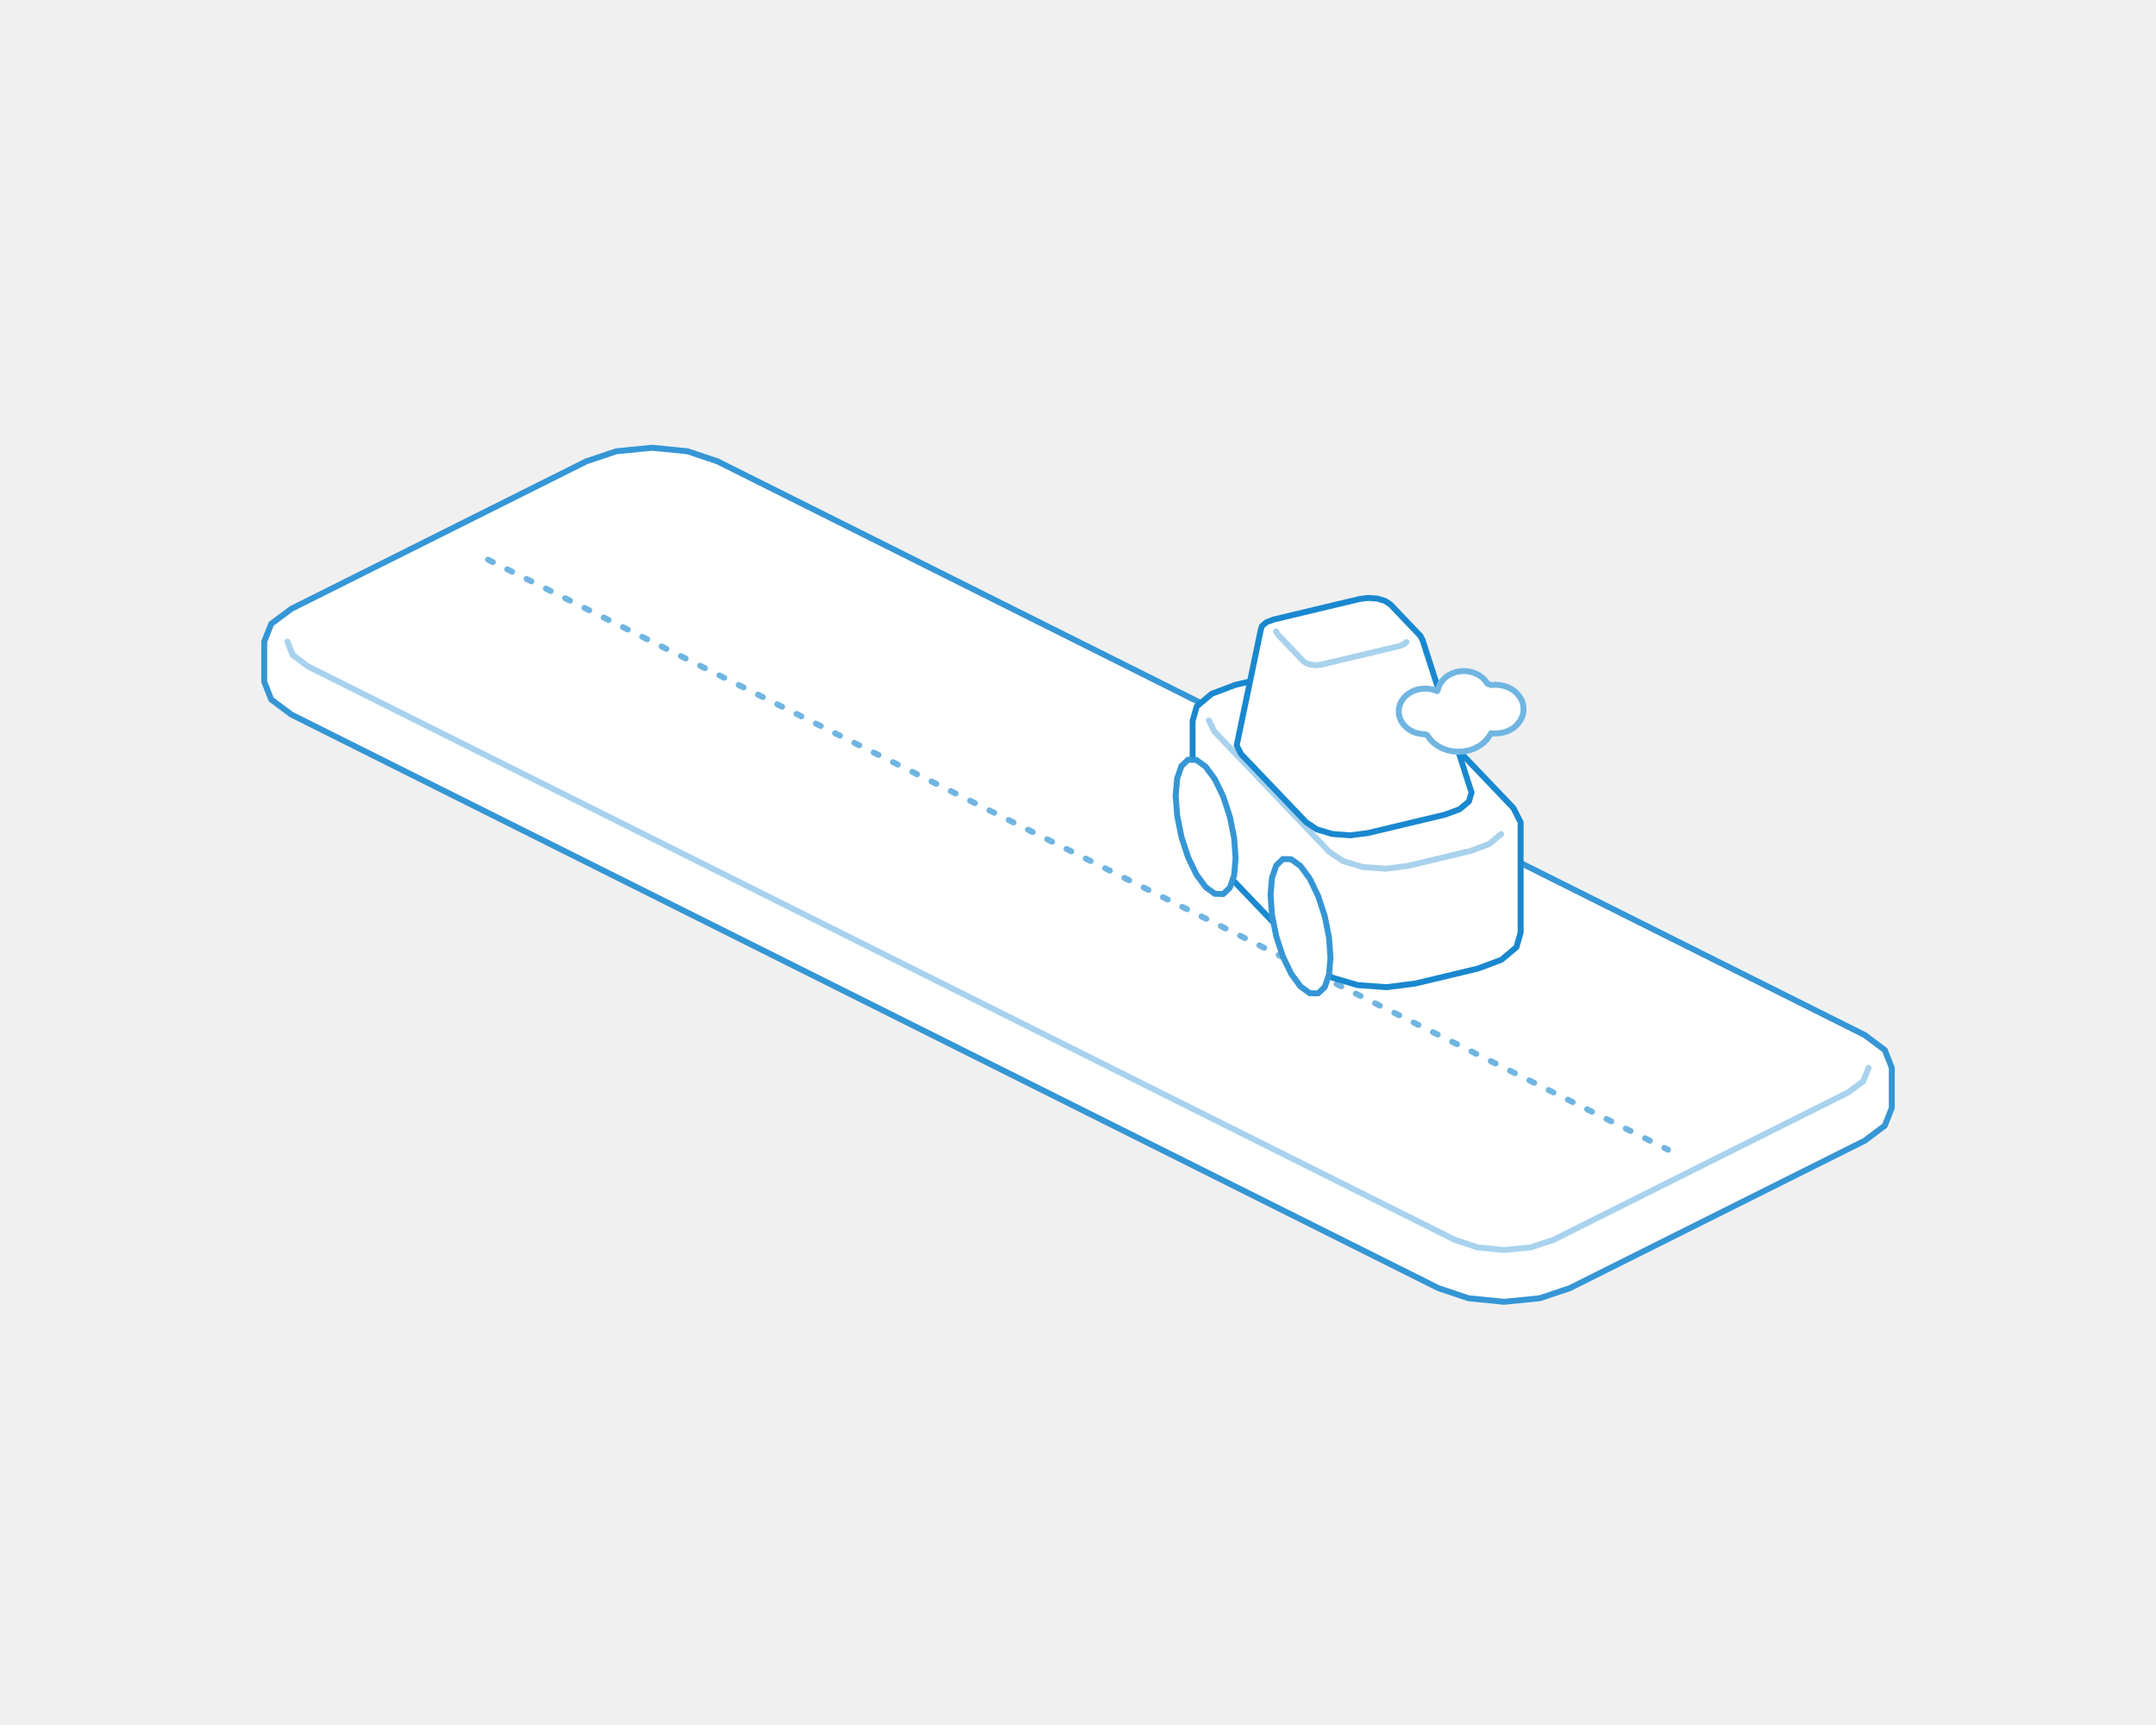
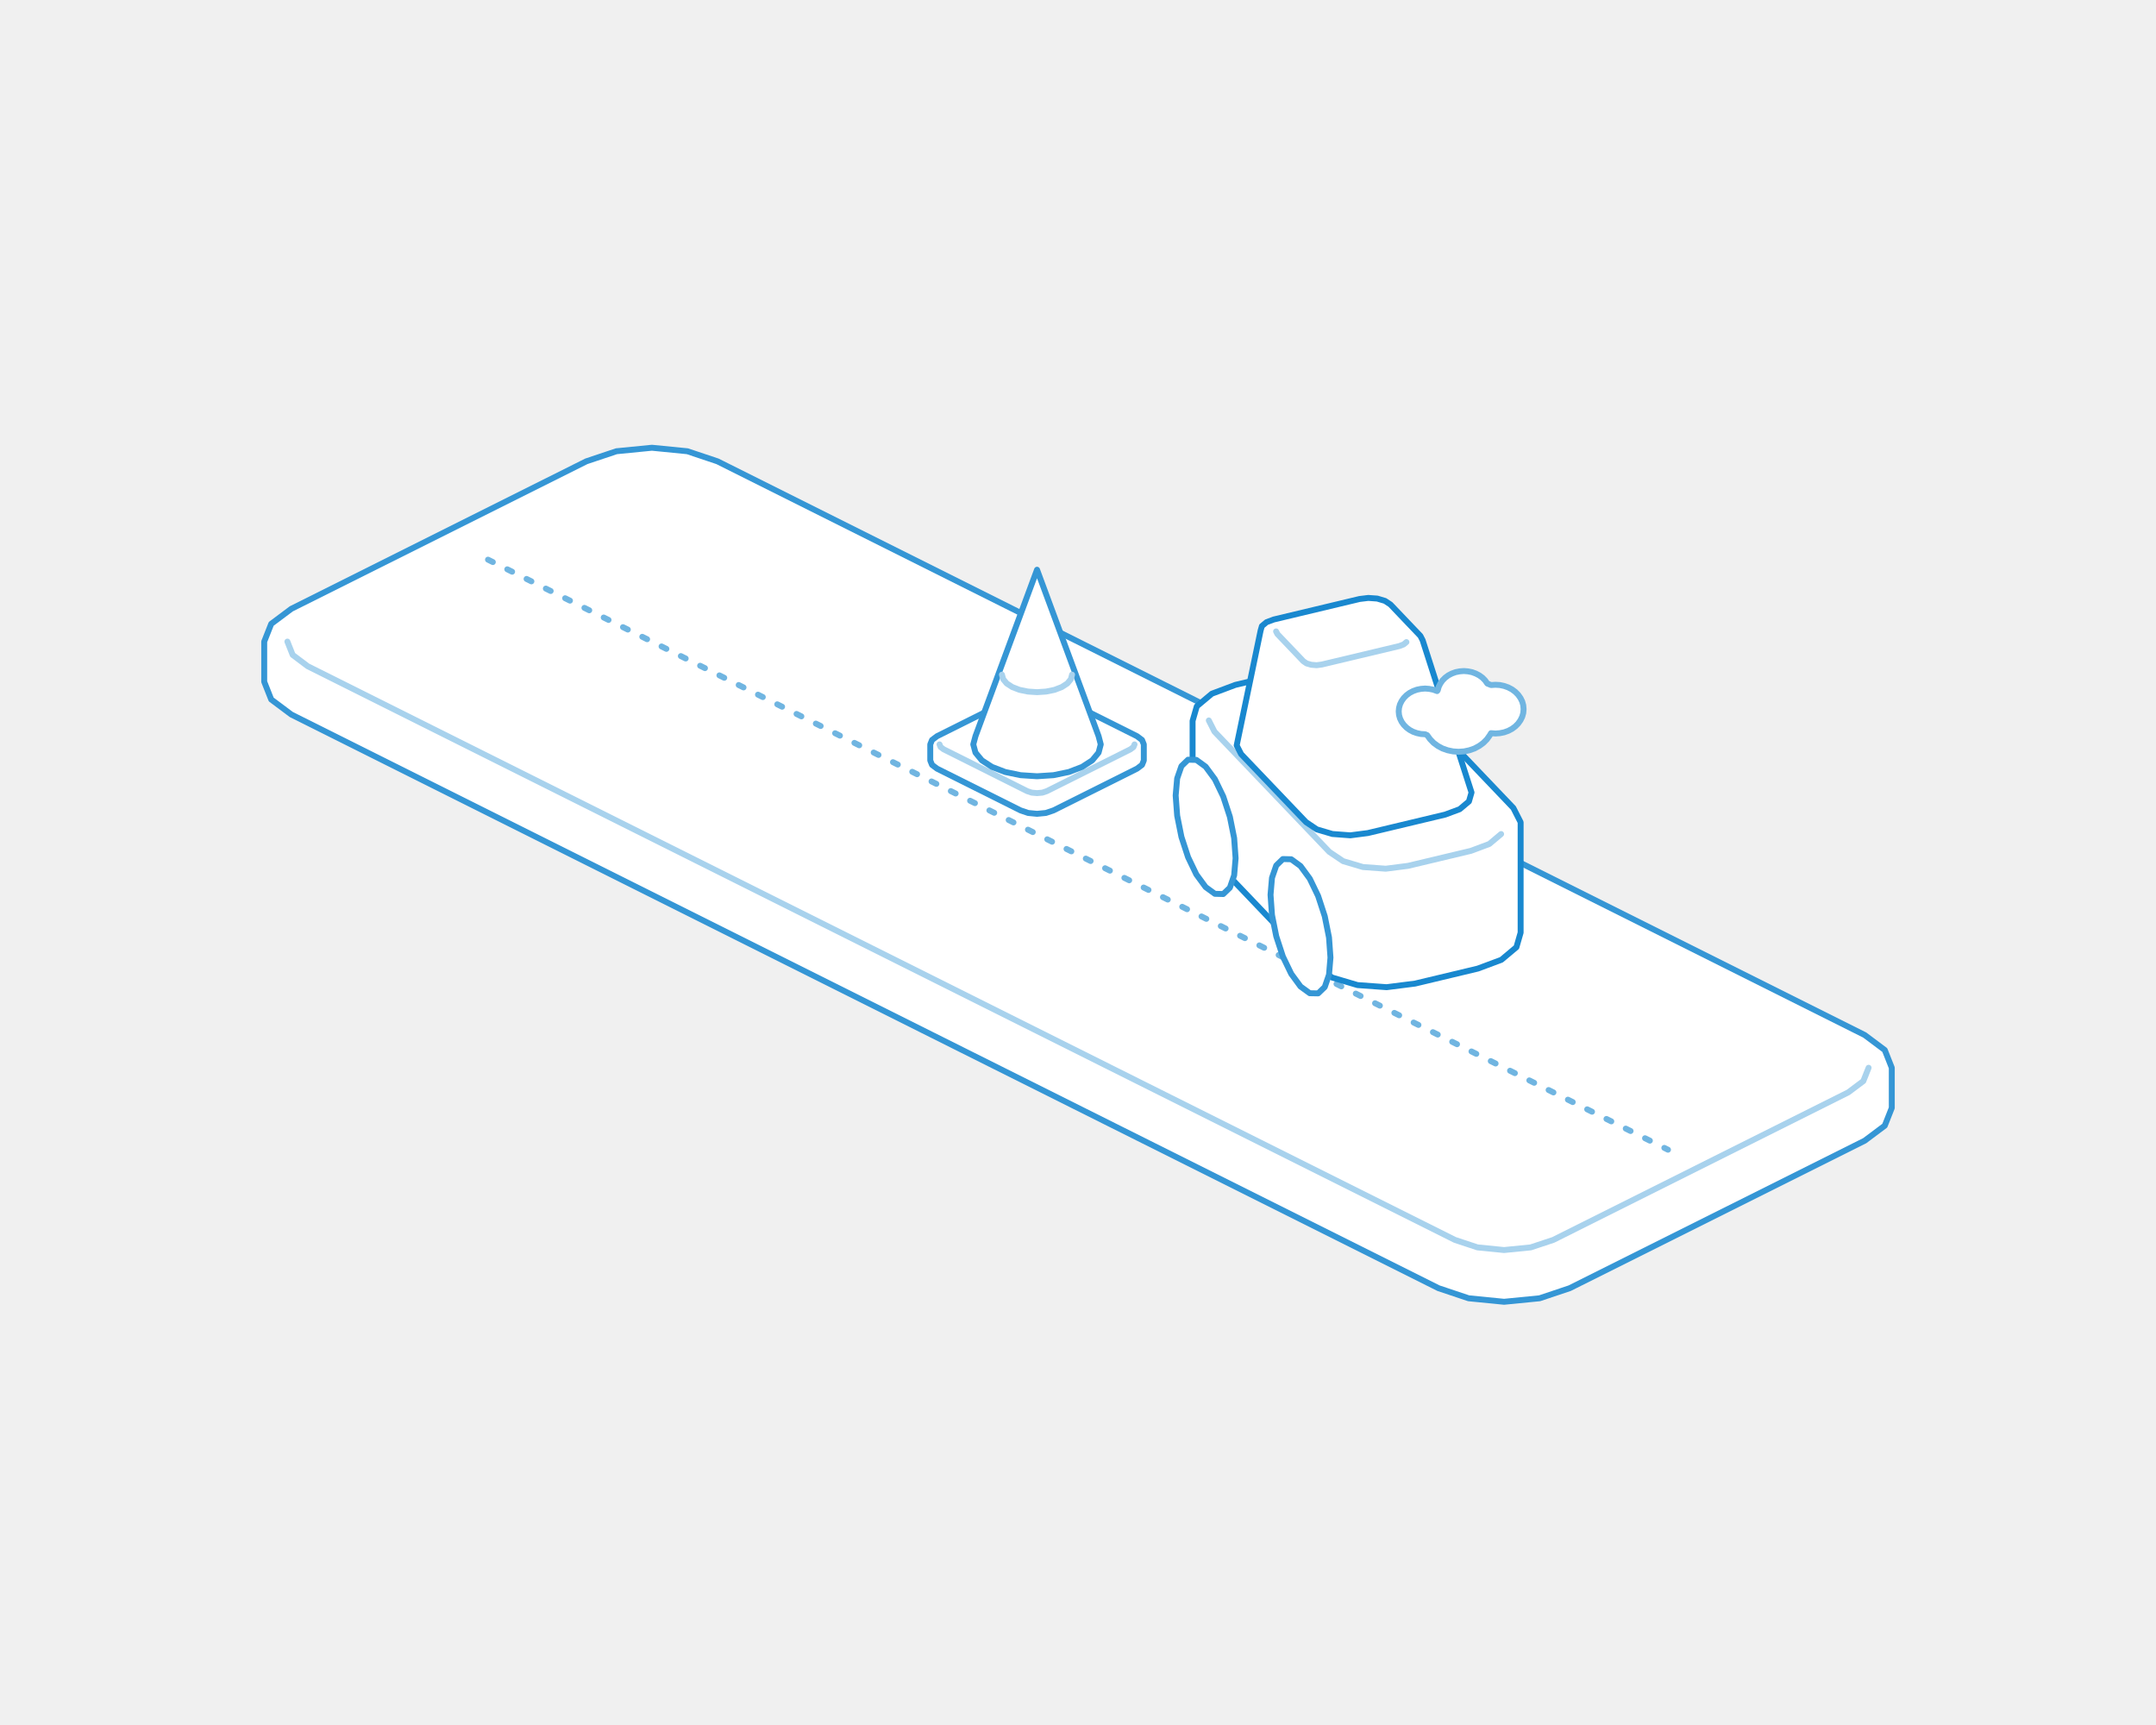
- <svg xmlns="http://www.w3.org/2000/svg" viewBox="0 0 400 320" width="400" height="320" role="img" aria-label="A car broken down askew in its lane on a two-lane road, smoke rising off its bonnet.">
+ <svg xmlns="http://www.w3.org/2000/svg" viewBox="0 0 400 320" width="400" height="320" role="img" aria-label="A car broken down askew in its lane on a two-lane road, a traffic cone behind it and smoke rising off its bonnet.">
  <g>
    <g>
      <path d="M49.02 119.02L50.32 115.73L54.05 112.94L108.78 85.58L114.36 83.71L120.95 83.06L127.53 83.71L133.11 85.58L345.95 192L349.68 194.79L350.98 198.08L350.98 205.53L349.68 208.82L345.95 211.61L291.22 238.97L285.64 240.84L279.05 241.49L272.47 240.84L266.89 238.97L54.05 132.55L50.32 129.76L49.02 126.47Z" fill="#FFFFFF" stroke="#3596D5" stroke-width="1.1" stroke-linecap="round" stroke-linejoin="round" vector-effect="non-scaling-stroke" />
      <path d="M346.68 198.08L345.7 200.55L342.91 202.64L288.18 230.01L283.99 231.4L279.05 231.89L274.12 231.4L269.93 230.01L57.09 123.59L54.3 121.49L53.32 119.02" fill="none" stroke="#A8D2ED" stroke-width="1.1" stroke-linecap="round" stroke-linejoin="round" vector-effect="non-scaling-stroke" />
    </g>
    <path d="M90.54 103.82L309.46 213.28" fill="none" stroke="#70B5E1" stroke-width="1.1" stroke-dasharray="1px, 3px" stroke-linecap="round" stroke-linejoin="round" vector-effect="non-scaling-stroke" />
-     <g />
+     <g>
+       <g>
+         <path d="M172.59 138.09L172.92 137.27L173.85 136.57L189.36 128.82L190.75 128.35L192.4 128.19L194.04 128.35L195.44 128.82L210.95 136.57L211.88 137.27L212.21 138.09L212.21 141.07L211.88 141.89L210.95 142.59L195.44 150.34L194.04 150.81L192.4 150.97L190.75 150.81L189.36 150.34L173.85 142.59L172.92 141.89L172.59 141.07Z" fill="#FFFFFF" stroke="#3596D5" stroke-width="1.1" stroke-linecap="round" stroke-linejoin="round" vector-effect="non-scaling-stroke" />
+         <path d="M210.49 138.09L210.29 138.58L209.73 139L194.22 146.76L193.39 147.04L192.4 147.13L191.41 147.04L190.57 146.76L175.07 139L174.51 138.58L174.31 138.09" fill="none" stroke="#A8D2ED" stroke-width="1.1" stroke-linecap="round" stroke-linejoin="round" vector-effect="non-scaling-stroke" />
+       </g>
+       <path d="M180.57 138.09L180.98 136.56L192.4 105.69L203.82 136.56L204.22 138.09L203.82 139.62L202.64 141.05L200.76 142.27L198.31 143.21L195.46 143.8L192.4 144L189.34 143.8L186.49 143.21L184.04 142.27L182.16 141.05L180.98 139.62Z" fill="#FFFFFF" stroke="#3596D5" stroke-width="1.1" stroke-linecap="round" stroke-linejoin="round" vector-effect="non-scaling-stroke" />
+       <path d="M198.9 125.15L198.68 125.99L198.03 126.78L197 127.45L195.65 127.97L194.08 128.29L192.4 128.4L190.72 128.29L189.15 127.97L187.8 127.45L186.77 126.78L186.12 125.99L185.89 125.15" fill="none" stroke="#A8D2ED" stroke-width="1.1" stroke-linecap="round" stroke-linejoin="round" vector-effect="non-scaling-stroke" />
+     </g>
    <g>
      <g>
        <path d="M221.26 133.73L222.04 131.03L224.83 128.69L229.2 127.05L240.84 124.28L246.12 123.6L251.52 123.99L256.21 125.39L259.47 127.57L280.77 149.88L282.12 152.53L282.12 173.01L281.34 175.71L278.55 178.05L274.18 179.68L262.54 182.46L257.26 183.13L251.86 182.74L247.17 181.35L243.91 179.16L222.61 156.85L221.26 154.21Z" fill="#FFFFFF" stroke="#1988CF" stroke-width="1.1" stroke-linecap="round" stroke-linejoin="round" vector-effect="non-scaling-stroke" />
        <path d="M278.5 154.72L276.31 156.56L272.89 157.84L261.24 160.62L257.1 161.15L252.86 160.84L249.19 159.75L246.63 158.03L225.32 135.72L224.27 133.65" fill="none" stroke="#A8D2ED" stroke-width="1.1" stroke-linecap="round" stroke-linejoin="round" vector-effect="non-scaling-stroke" />
      </g>
      <g>
        <path d="M229.44 138.28L233.88 116.97L234.12 116.14L234.98 115.42L236.32 114.92L252.23 111.12L253.86 110.92L255.52 111.04L256.96 111.47L257.97 112.14L263.52 117.96L263.94 118.77L273.01 147.01L272.53 148.67L270.82 150.11L268.13 151.11L253.77 154.54L250.52 154.96L247.2 154.71L244.32 153.86L242.31 152.51L230.27 139.9Z" fill="#FFFFFF" stroke="#1988CF" stroke-width="1.1" stroke-linecap="round" stroke-linejoin="round" vector-effect="non-scaling-stroke" />
        <path d="M260.93 119.11L260.42 119.54L259.61 119.85L245.25 123.27L244.28 123.4L243.28 123.32L242.41 123.07L241.81 122.66L237 117.62L236.75 117.13" fill="none" stroke="#A8D2ED" stroke-width="1.1" stroke-linecap="round" stroke-linejoin="round" vector-effect="non-scaling-stroke" />
      </g>
      <path d="M229.24 159.21L228.97 155.47L228.18 151.53L226.95 147.77L225.4 144.56L223.68 142.22L221.96 140.97L220.42 140.93L219.19 142.12L218.4 144.4L218.12 147.57L218.4 151.31L219.19 155.25L220.42 159.01L221.96 162.22L223.68 164.56L225.4 165.81L226.95 165.85L228.18 164.67L228.97 162.38Z" fill="#FFFFFF" stroke="#3596D5" stroke-width="1.1" stroke-linecap="round" stroke-linejoin="round" vector-effect="non-scaling-stroke" />
      <path d="M246.84 177.64L246.57 173.91L245.78 169.97L244.55 166.21L243 163L241.28 160.65L239.56 159.4L238.01 159.36L236.78 160.55L235.99 162.84L235.72 166L235.99 169.74L236.78 173.68L238.01 177.44L239.56 180.65L241.28 183L243 184.25L244.55 184.28L245.78 183.1L246.57 180.81Z" fill="#FFFFFF" stroke="#3596D5" stroke-width="1.1" stroke-linecap="round" stroke-linejoin="round" vector-effect="non-scaling-stroke" />
    </g>
    <path d="M259.5 131.97L259.56 132.64L259.74 133.28L260.04 133.9L260.44 134.46L260.94 134.97L261.52 135.4L262.17 135.75L262.88 136L263.63 136.16L264.4 136.21L264.78 136.38L265.32 137.13L265.98 137.81L266.76 138.38L267.63 138.85L268.58 139.18L269.58 139.39L270.6 139.46L271.62 139.39L272.61 139.18L273.56 138.85L274.43 138.38L275.21 137.81L275.88 137.13L276.41 136.38L276.63 136.01L277.45 136.07L278.27 136.01L279.06 135.85L279.82 135.58L280.52 135.21L281.14 134.75L281.67 134.21L282.1 133.6L282.42 132.95L282.61 132.26L282.67 131.55L282.61 130.84L282.42 130.15L282.1 129.5L281.67 128.89L281.14 128.35L280.52 127.89L279.82 127.52L279.06 127.25L278.27 127.08L277.45 127.03L276.63 127.08L275.94 126.8L275.54 126.23L275.04 125.72L274.45 125.29L273.8 124.95L273.09 124.69L272.34 124.54L271.58 124.48L270.81 124.54L270.06 124.69L269.35 124.95L268.7 125.29L268.12 125.72L267.62 126.23L267.22 126.8L266.92 127.41L266.74 128.06L266.62 128.2L265.91 127.94L265.16 127.79L264.4 127.73L263.63 127.79L262.88 127.94L262.17 128.2L261.52 128.54L260.94 128.97L260.44 129.48L260.04 130.05L259.74 130.66L259.56 131.31Z" fill="#FFFFFF" stroke="#70B5E1" stroke-width="1.1" stroke-linecap="round" stroke-linejoin="round" vector-effect="non-scaling-stroke" />
  </g>
</svg>
